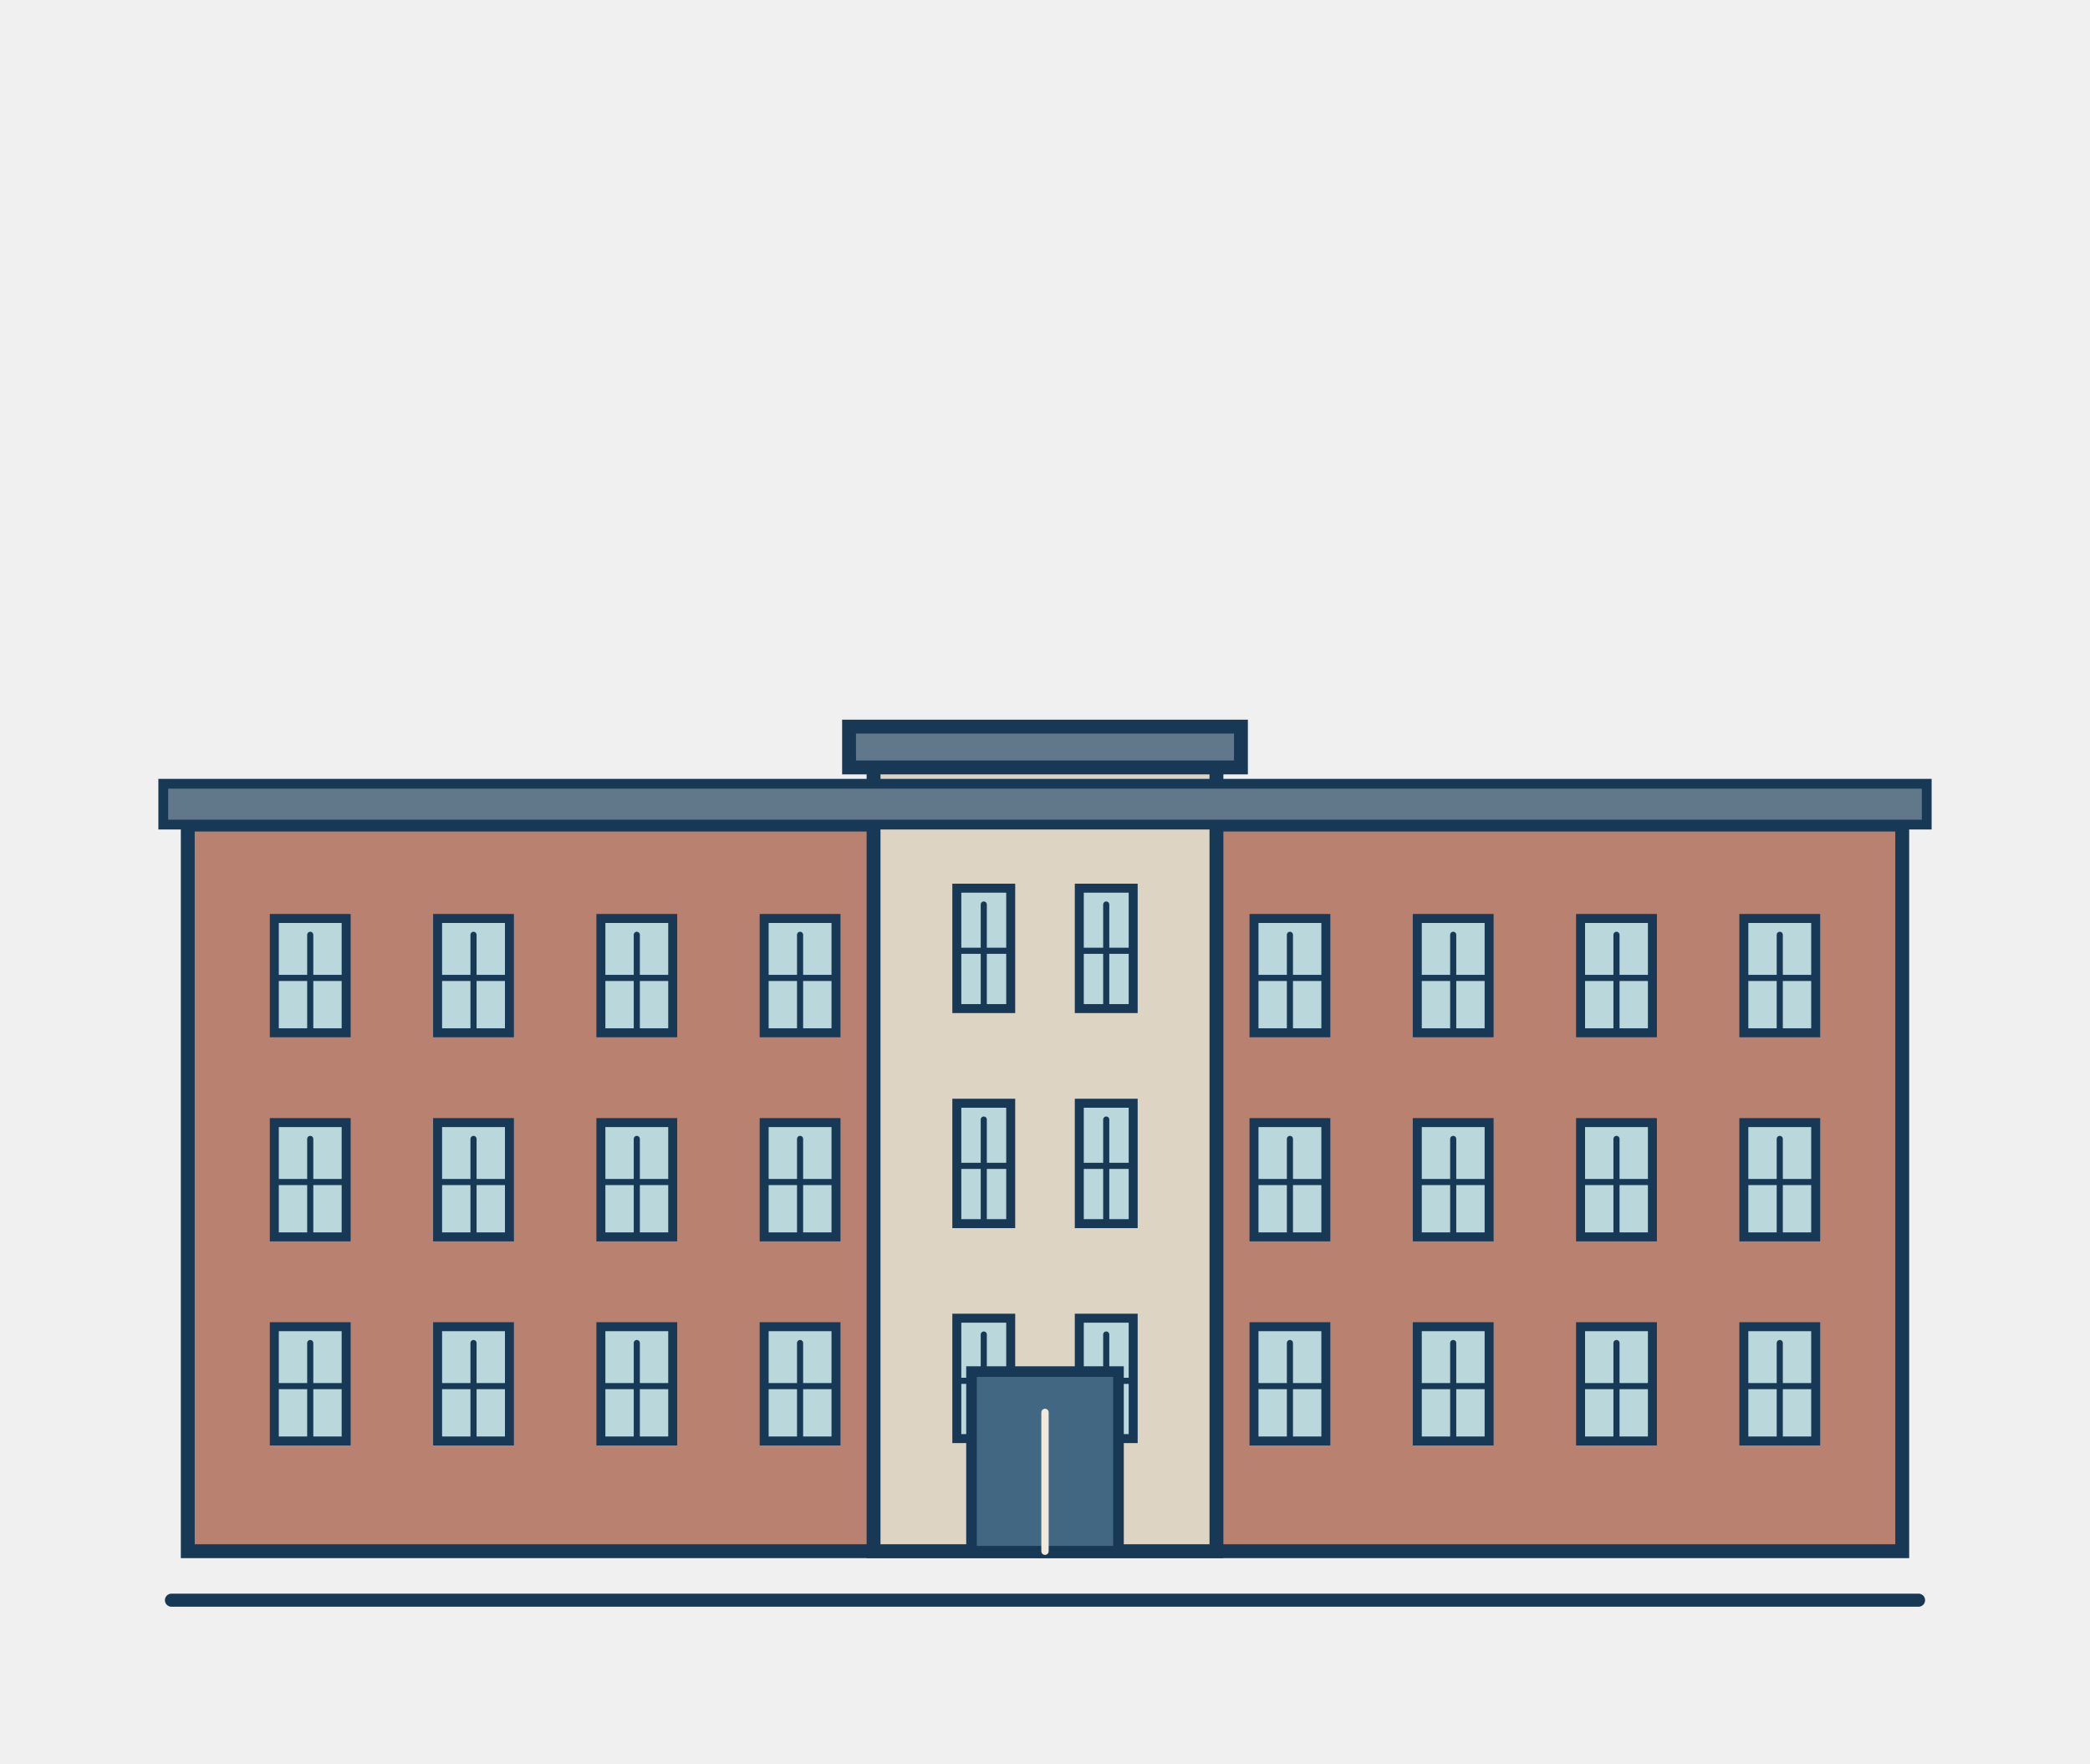
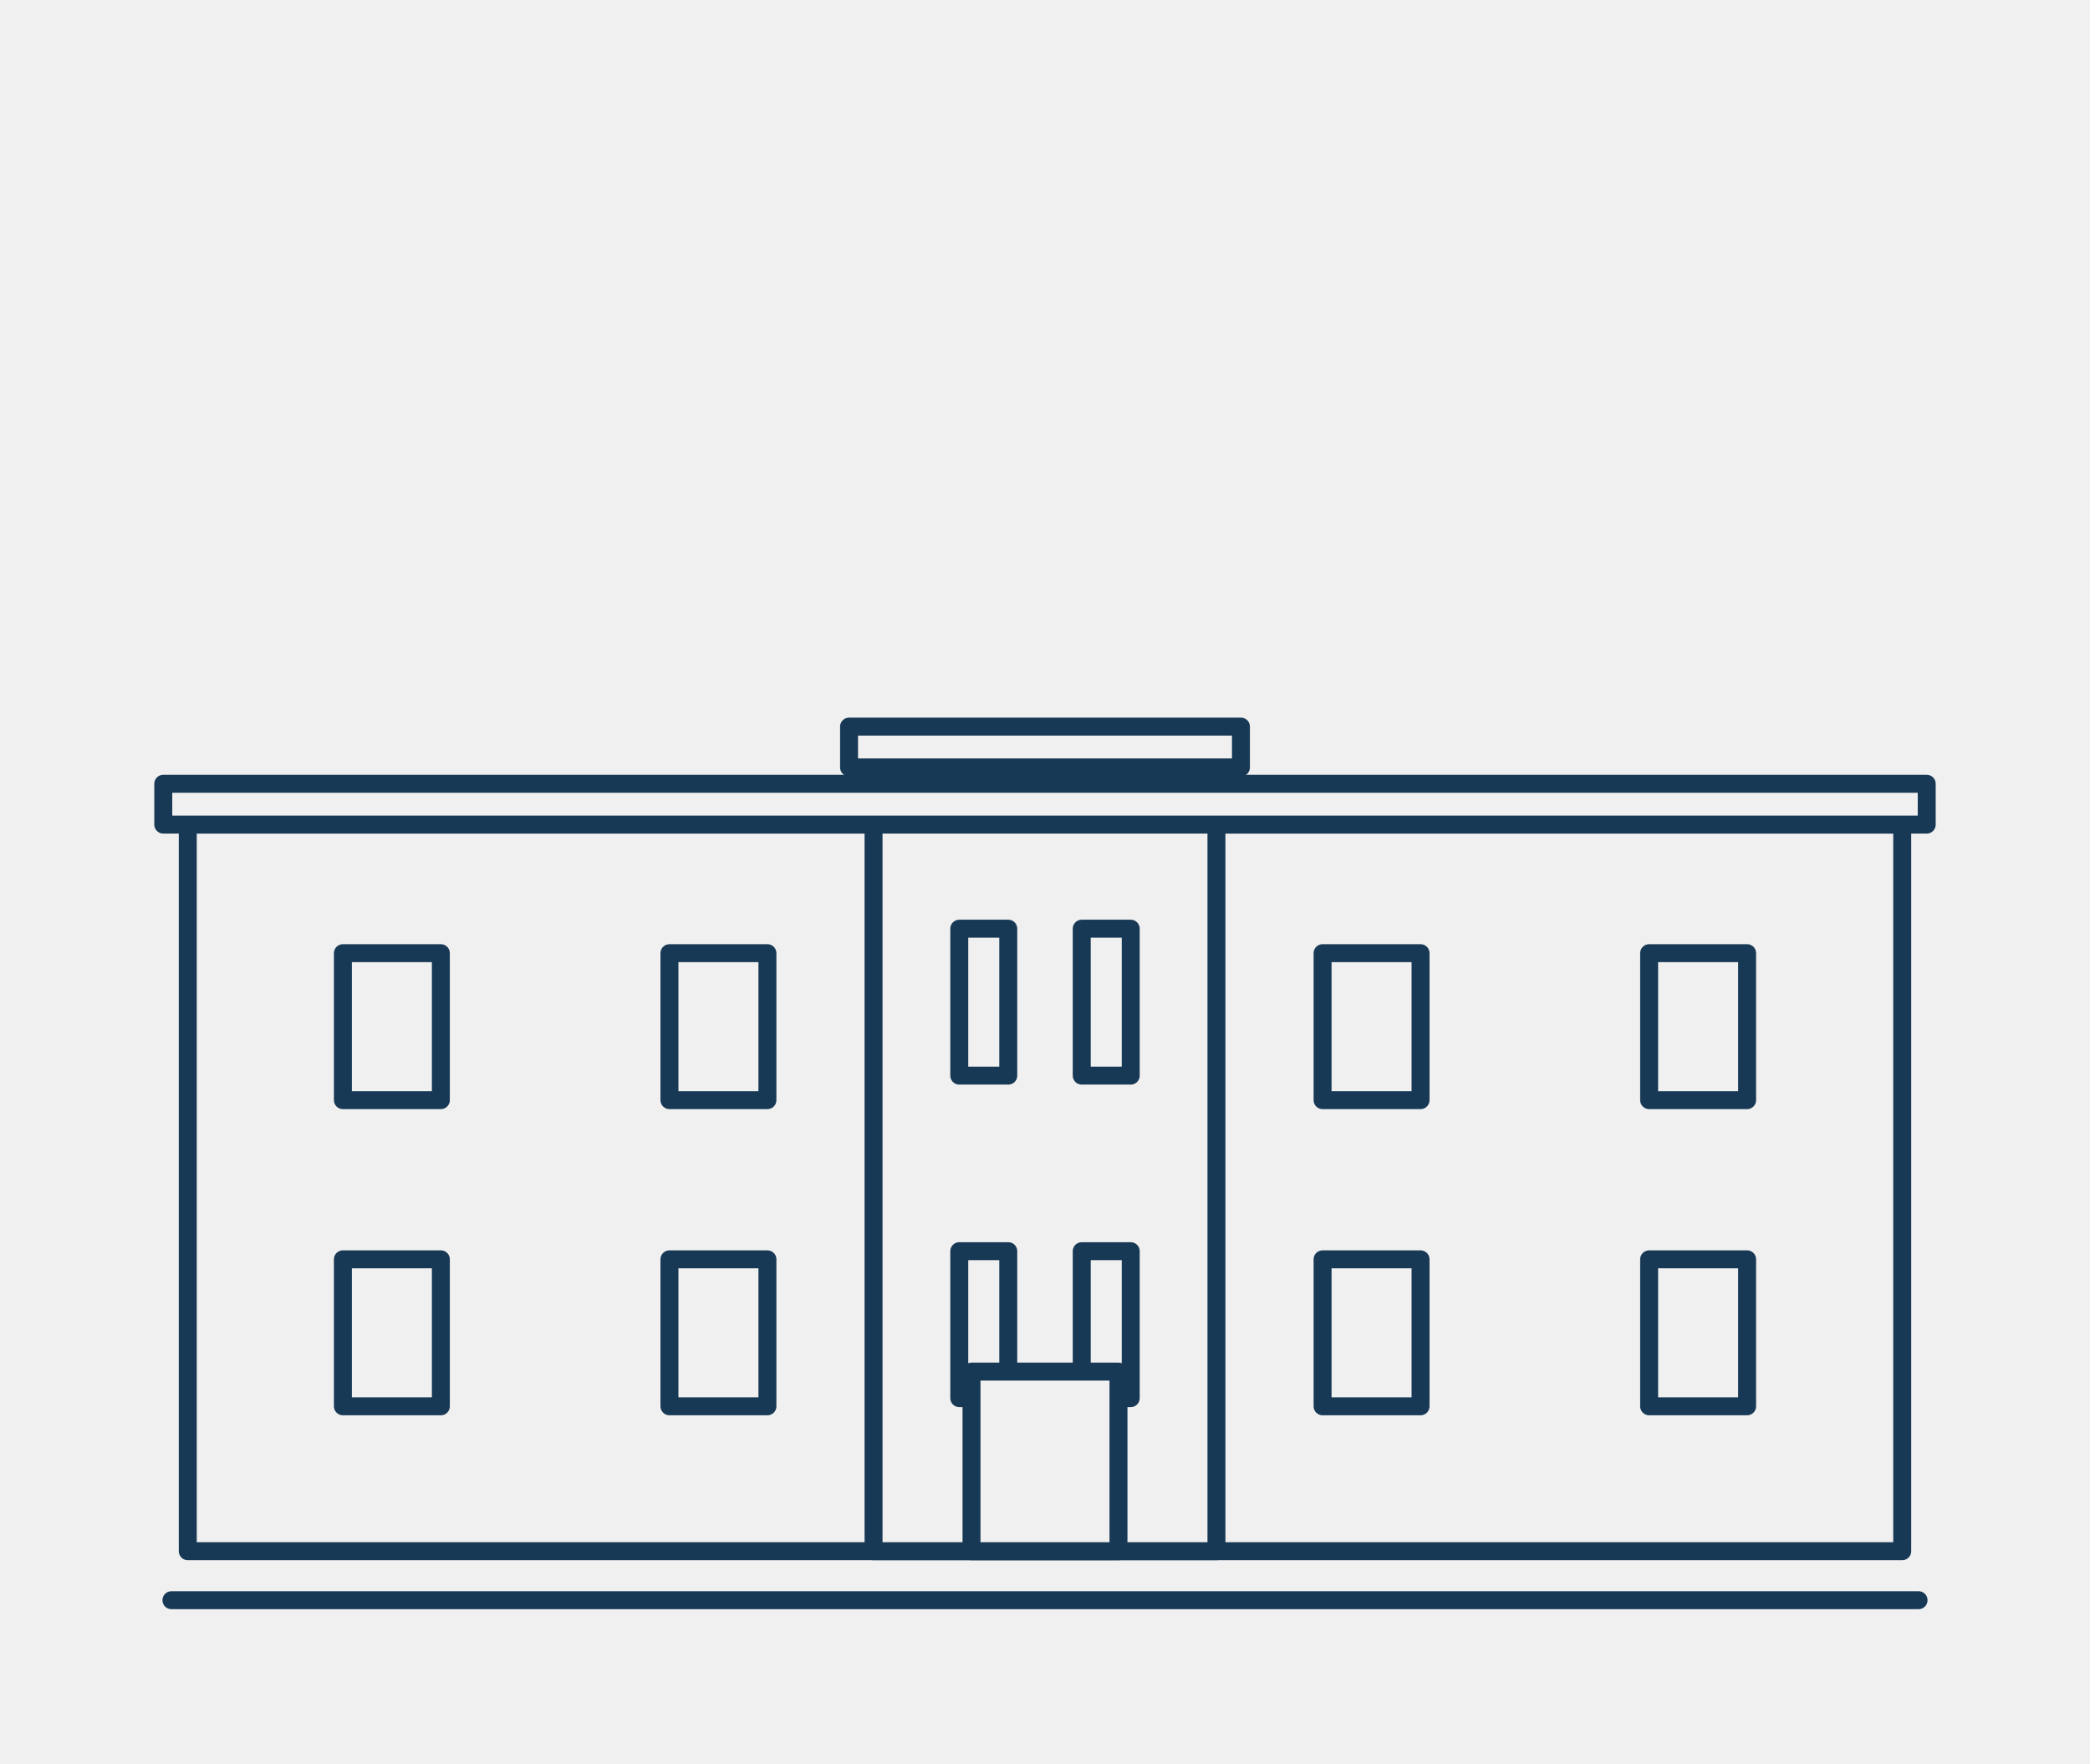
- <svg xmlns="http://www.w3.org/2000/svg" width="256" height="216" viewBox="0 0 256 216" role="img" aria-labelledby="duke-7733-title duke-7733-desc">
-   <rect x="23.0" y="101" width="210" height="89" fill="#B98170" stroke="#183956" stroke-width="1.7" />
-   <rect x="33.6" y="112.5" width="8.8" height="14" fill="#BAD7DC" stroke="#183956" stroke-width="1.1" />
-   <line x1="38.0" y1="114.5" x2="38.0" y2="126.5" stroke="#183956" stroke-width="0.75" stroke-linecap="round" />
-   <line x1="33.6" y1="119.78" x2="42.4" y2="119.78" stroke="#183956" stroke-width="0.75" stroke-linecap="round" />
-   <rect x="53.6" y="112.5" width="8.8" height="14" fill="#BAD7DC" stroke="#183956" stroke-width="1.1" />
-   <line x1="58.0" y1="114.5" x2="58.0" y2="126.5" stroke="#183956" stroke-width="0.75" stroke-linecap="round" />
-   <line x1="53.6" y1="119.78" x2="62.4" y2="119.78" stroke="#183956" stroke-width="0.75" stroke-linecap="round" />
-   <rect x="73.6" y="112.5" width="8.8" height="14" fill="#BAD7DC" stroke="#183956" stroke-width="1.1" />
-   <line x1="78.0" y1="114.5" x2="78.0" y2="126.5" stroke="#183956" stroke-width="0.75" stroke-linecap="round" />
-   <line x1="73.6" y1="119.78" x2="82.4" y2="119.78" stroke="#183956" stroke-width="0.75" stroke-linecap="round" />
-   <rect x="93.6" y="112.5" width="8.8" height="14" fill="#BAD7DC" stroke="#183956" stroke-width="1.1" />
-   <line x1="98.0" y1="114.5" x2="98.0" y2="126.5" stroke="#183956" stroke-width="0.75" stroke-linecap="round" />
-   <line x1="93.6" y1="119.78" x2="102.4" y2="119.78" stroke="#183956" stroke-width="0.75" stroke-linecap="round" />
-   <rect x="113.6" y="112.5" width="8.8" height="14" fill="#BAD7DC" stroke="#183956" stroke-width="1.1" />
-   <line x1="118.0" y1="114.5" x2="118.0" y2="126.5" stroke="#183956" stroke-width="0.75" stroke-linecap="round" />
-   <line x1="113.6" y1="119.78" x2="122.4" y2="119.78" stroke="#183956" stroke-width="0.75" stroke-linecap="round" />
-   <rect x="133.6" y="112.5" width="8.8" height="14" fill="#BAD7DC" stroke="#183956" stroke-width="1.1" />
-   <line x1="138.0" y1="114.5" x2="138.0" y2="126.5" stroke="#183956" stroke-width="0.75" stroke-linecap="round" />
-   <line x1="133.6" y1="119.78" x2="142.4" y2="119.78" stroke="#183956" stroke-width="0.75" stroke-linecap="round" />
-   <rect x="153.6" y="112.5" width="8.8" height="14" fill="#BAD7DC" stroke="#183956" stroke-width="1.1" />
-   <line x1="158.0" y1="114.5" x2="158.0" y2="126.5" stroke="#183956" stroke-width="0.75" stroke-linecap="round" />
-   <line x1="153.6" y1="119.78" x2="162.4" y2="119.78" stroke="#183956" stroke-width="0.75" stroke-linecap="round" />
-   <rect x="173.6" y="112.5" width="8.8" height="14" fill="#BAD7DC" stroke="#183956" stroke-width="1.1" />
-   <line x1="178.0" y1="114.5" x2="178.0" y2="126.5" stroke="#183956" stroke-width="0.75" stroke-linecap="round" />
-   <line x1="173.6" y1="119.78" x2="182.4" y2="119.78" stroke="#183956" stroke-width="0.75" stroke-linecap="round" />
-   <rect x="193.6" y="112.5" width="8.8" height="14" fill="#BAD7DC" stroke="#183956" stroke-width="1.1" />
-   <line x1="198.0" y1="114.5" x2="198.0" y2="126.5" stroke="#183956" stroke-width="0.75" stroke-linecap="round" />
-   <line x1="193.6" y1="119.78" x2="202.4" y2="119.78" stroke="#183956" stroke-width="0.75" stroke-linecap="round" />
-   <rect x="213.6" y="112.5" width="8.8" height="14" fill="#BAD7DC" stroke="#183956" stroke-width="1.1" />
-   <line x1="218.0" y1="114.5" x2="218.0" y2="126.5" stroke="#183956" stroke-width="0.75" stroke-linecap="round" />
-   <line x1="213.6" y1="119.78" x2="222.4" y2="119.78" stroke="#183956" stroke-width="0.75" stroke-linecap="round" />
-   <rect x="33.6" y="137.5" width="8.8" height="14" fill="#BAD7DC" stroke="#183956" stroke-width="1.1" />
-   <line x1="38.0" y1="139.5" x2="38.0" y2="151.5" stroke="#183956" stroke-width="0.75" stroke-linecap="round" />
-   <line x1="33.6" y1="144.78" x2="42.4" y2="144.78" stroke="#183956" stroke-width="0.75" stroke-linecap="round" />
-   <rect x="53.6" y="137.5" width="8.8" height="14" fill="#BAD7DC" stroke="#183956" stroke-width="1.1" />
-   <line x1="58.0" y1="139.5" x2="58.0" y2="151.5" stroke="#183956" stroke-width="0.75" stroke-linecap="round" />
-   <line x1="53.6" y1="144.78" x2="62.4" y2="144.78" stroke="#183956" stroke-width="0.75" stroke-linecap="round" />
-   <rect x="73.6" y="137.5" width="8.8" height="14" fill="#BAD7DC" stroke="#183956" stroke-width="1.1" />
-   <line x1="78.0" y1="139.5" x2="78.0" y2="151.5" stroke="#183956" stroke-width="0.75" stroke-linecap="round" />
-   <line x1="73.6" y1="144.78" x2="82.4" y2="144.78" stroke="#183956" stroke-width="0.75" stroke-linecap="round" />
-   <rect x="93.6" y="137.5" width="8.8" height="14" fill="#BAD7DC" stroke="#183956" stroke-width="1.1" />
-   <line x1="98.0" y1="139.5" x2="98.0" y2="151.5" stroke="#183956" stroke-width="0.75" stroke-linecap="round" />
-   <line x1="93.6" y1="144.78" x2="102.4" y2="144.78" stroke="#183956" stroke-width="0.75" stroke-linecap="round" />
-   <rect x="113.6" y="137.5" width="8.8" height="14" fill="#BAD7DC" stroke="#183956" stroke-width="1.1" />
-   <line x1="118.0" y1="139.5" x2="118.0" y2="151.5" stroke="#183956" stroke-width="0.75" stroke-linecap="round" />
-   <line x1="113.6" y1="144.78" x2="122.4" y2="144.78" stroke="#183956" stroke-width="0.75" stroke-linecap="round" />
-   <rect x="133.6" y="137.5" width="8.8" height="14" fill="#BAD7DC" stroke="#183956" stroke-width="1.1" />
-   <line x1="138.0" y1="139.5" x2="138.0" y2="151.5" stroke="#183956" stroke-width="0.75" stroke-linecap="round" />
-   <line x1="133.6" y1="144.78" x2="142.4" y2="144.78" stroke="#183956" stroke-width="0.75" stroke-linecap="round" />
-   <rect x="153.6" y="137.5" width="8.8" height="14" fill="#BAD7DC" stroke="#183956" stroke-width="1.1" />
-   <line x1="158.0" y1="139.5" x2="158.0" y2="151.5" stroke="#183956" stroke-width="0.75" stroke-linecap="round" />
-   <line x1="153.6" y1="144.78" x2="162.4" y2="144.78" stroke="#183956" stroke-width="0.75" stroke-linecap="round" />
-   <rect x="173.6" y="137.5" width="8.8" height="14" fill="#BAD7DC" stroke="#183956" stroke-width="1.1" />
-   <line x1="178.0" y1="139.5" x2="178.0" y2="151.5" stroke="#183956" stroke-width="0.75" stroke-linecap="round" />
-   <line x1="173.6" y1="144.78" x2="182.4" y2="144.78" stroke="#183956" stroke-width="0.75" stroke-linecap="round" />
-   <rect x="193.6" y="137.5" width="8.8" height="14" fill="#BAD7DC" stroke="#183956" stroke-width="1.1" />
-   <line x1="198.0" y1="139.5" x2="198.0" y2="151.5" stroke="#183956" stroke-width="0.75" stroke-linecap="round" />
-   <line x1="193.6" y1="144.78" x2="202.4" y2="144.78" stroke="#183956" stroke-width="0.75" stroke-linecap="round" />
-   <rect x="213.6" y="137.5" width="8.8" height="14" fill="#BAD7DC" stroke="#183956" stroke-width="1.1" />
-   <line x1="218.0" y1="139.5" x2="218.0" y2="151.5" stroke="#183956" stroke-width="0.75" stroke-linecap="round" />
-   <line x1="213.6" y1="144.78" x2="222.4" y2="144.78" stroke="#183956" stroke-width="0.75" stroke-linecap="round" />
-   <rect x="33.6" y="162.5" width="8.8" height="14" fill="#BAD7DC" stroke="#183956" stroke-width="1.1" />
-   <line x1="38.0" y1="164.5" x2="38.0" y2="176.5" stroke="#183956" stroke-width="0.75" stroke-linecap="round" />
-   <line x1="33.6" y1="169.78" x2="42.4" y2="169.78" stroke="#183956" stroke-width="0.75" stroke-linecap="round" />
-   <rect x="53.6" y="162.5" width="8.8" height="14" fill="#BAD7DC" stroke="#183956" stroke-width="1.1" />
-   <line x1="58.0" y1="164.5" x2="58.0" y2="176.5" stroke="#183956" stroke-width="0.75" stroke-linecap="round" />
-   <line x1="53.6" y1="169.78" x2="62.4" y2="169.78" stroke="#183956" stroke-width="0.75" stroke-linecap="round" />
-   <rect x="73.6" y="162.5" width="8.8" height="14" fill="#BAD7DC" stroke="#183956" stroke-width="1.1" />
-   <line x1="78.0" y1="164.5" x2="78.0" y2="176.5" stroke="#183956" stroke-width="0.75" stroke-linecap="round" />
-   <line x1="73.6" y1="169.78" x2="82.4" y2="169.78" stroke="#183956" stroke-width="0.75" stroke-linecap="round" />
-   <rect x="93.6" y="162.5" width="8.8" height="14" fill="#BAD7DC" stroke="#183956" stroke-width="1.1" />
-   <line x1="98.0" y1="164.5" x2="98.0" y2="176.5" stroke="#183956" stroke-width="0.75" stroke-linecap="round" />
-   <line x1="93.6" y1="169.78" x2="102.4" y2="169.78" stroke="#183956" stroke-width="0.75" stroke-linecap="round" />
-   <rect x="113.6" y="162.5" width="8.8" height="14" fill="#BAD7DC" stroke="#183956" stroke-width="1.1" />
-   <line x1="118.0" y1="164.5" x2="118.0" y2="176.5" stroke="#183956" stroke-width="0.75" stroke-linecap="round" />
-   <line x1="113.6" y1="169.78" x2="122.4" y2="169.78" stroke="#183956" stroke-width="0.75" stroke-linecap="round" />
-   <rect x="133.6" y="162.5" width="8.8" height="14" fill="#BAD7DC" stroke="#183956" stroke-width="1.1" />
-   <line x1="138.0" y1="164.5" x2="138.0" y2="176.5" stroke="#183956" stroke-width="0.75" stroke-linecap="round" />
-   <line x1="133.6" y1="169.78" x2="142.4" y2="169.78" stroke="#183956" stroke-width="0.75" stroke-linecap="round" />
-   <rect x="153.6" y="162.5" width="8.8" height="14" fill="#BAD7DC" stroke="#183956" stroke-width="1.1" />
-   <line x1="158.0" y1="164.5" x2="158.0" y2="176.5" stroke="#183956" stroke-width="0.75" stroke-linecap="round" />
-   <line x1="153.6" y1="169.78" x2="162.4" y2="169.78" stroke="#183956" stroke-width="0.75" stroke-linecap="round" />
-   <rect x="173.6" y="162.5" width="8.8" height="14" fill="#BAD7DC" stroke="#183956" stroke-width="1.1" />
-   <line x1="178.0" y1="164.5" x2="178.0" y2="176.5" stroke="#183956" stroke-width="0.75" stroke-linecap="round" />
-   <line x1="173.6" y1="169.78" x2="182.4" y2="169.78" stroke="#183956" stroke-width="0.75" stroke-linecap="round" />
-   <rect x="193.6" y="162.5" width="8.8" height="14" fill="#BAD7DC" stroke="#183956" stroke-width="1.1" />
-   <line x1="198.0" y1="164.5" x2="198.0" y2="176.5" stroke="#183956" stroke-width="0.75" stroke-linecap="round" />
-   <line x1="193.6" y1="169.78" x2="202.4" y2="169.78" stroke="#183956" stroke-width="0.75" stroke-linecap="round" />
-   <rect x="213.6" y="162.5" width="8.8" height="14" fill="#BAD7DC" stroke="#183956" stroke-width="1.1" />
-   <line x1="218.0" y1="164.5" x2="218.0" y2="176.5" stroke="#183956" stroke-width="0.75" stroke-linecap="round" />
-   <line x1="213.6" y1="169.78" x2="222.4" y2="169.78" stroke="#183956" stroke-width="0.75" stroke-linecap="round" />
-   <rect x="107.0" y="93" width="42" height="97" fill="#DDD4C3" stroke="#183956" stroke-width="1.7" />
-   <rect x="117.2" y="108.79" width="6.6" height="14.747" fill="#BAD7DC" stroke="#183956" stroke-width="1.1" />
-   <line x1="120.5" y1="110.79" x2="120.5" y2="123.537" stroke="#183956" stroke-width="0.75" stroke-linecap="round" />
-   <line x1="117.2" y1="116.458" x2="123.8" y2="116.458" stroke="#183956" stroke-width="0.75" stroke-linecap="round" />
-   <rect x="132.2" y="108.79" width="6.6" height="14.747" fill="#BAD7DC" stroke="#183956" stroke-width="1.1" />
-   <line x1="135.5" y1="110.79" x2="135.5" y2="123.537" stroke="#183956" stroke-width="0.75" stroke-linecap="round" />
-   <line x1="132.2" y1="116.458" x2="138.8" y2="116.458" stroke="#183956" stroke-width="0.75" stroke-linecap="round" />
-   <rect x="117.2" y="135.13" width="6.6" height="14.747" fill="#BAD7DC" stroke="#183956" stroke-width="1.1" />
-   <line x1="120.5" y1="137.13" x2="120.5" y2="149.877" stroke="#183956" stroke-width="0.75" stroke-linecap="round" />
-   <line x1="117.2" y1="142.798" x2="123.8" y2="142.798" stroke="#183956" stroke-width="0.75" stroke-linecap="round" />
-   <rect x="132.2" y="135.13" width="6.6" height="14.747" fill="#BAD7DC" stroke="#183956" stroke-width="1.1" />
-   <line x1="135.5" y1="137.13" x2="135.5" y2="149.877" stroke="#183956" stroke-width="0.75" stroke-linecap="round" />
-   <line x1="132.2" y1="142.798" x2="138.8" y2="142.798" stroke="#183956" stroke-width="0.75" stroke-linecap="round" />
-   <rect x="117.2" y="161.46" width="6.6" height="14.747" fill="#BAD7DC" stroke="#183956" stroke-width="1.1" />
-   <line x1="120.5" y1="163.46" x2="120.5" y2="176.207" stroke="#183956" stroke-width="0.75" stroke-linecap="round" />
-   <line x1="117.2" y1="169.128" x2="123.8" y2="169.128" stroke="#183956" stroke-width="0.75" stroke-linecap="round" />
-   <rect x="132.2" y="161.46" width="6.6" height="14.747" fill="#BAD7DC" stroke="#183956" stroke-width="1.1" />
-   <line x1="135.5" y1="163.46" x2="135.5" y2="176.207" stroke="#183956" stroke-width="0.75" stroke-linecap="round" />
-   <line x1="132.2" y1="169.128" x2="138.8" y2="169.128" stroke="#183956" stroke-width="0.75" stroke-linecap="round" />
-   <rect x="104.0" y="89" width="48" height="5" fill="#60788A" stroke="#183956" stroke-width="1.7" />
-   <rect x="20.0" y="96" width="216" height="5" fill="#60788A" stroke="#183956" stroke-width="1.2" />
-   <rect x="119" y="168" width="18" height="22" fill="#416782" stroke="#183956" stroke-width="1.3" />
-   <line x1="128.0" y1="173" x2="128.0" y2="190" stroke="#F1EADB" stroke-width="0.9" stroke-linecap="round" />
-   <line x1="21" y1="196" x2="235" y2="196" stroke="#183956" stroke-width="1.6" stroke-linecap="round" />
+ <svg xmlns="http://www.w3.org/2000/svg" viewBox="0 0 256 216" width="256" height="216" color="#183956" role="img" aria-labelledby="duke-126-title">
+   <defs>
+     <mask id="duke-126-cut-1" maskUnits="userSpaceOnUse" x="-10" y="-10" width="276" height="236" style="mask-type:luminance">
+       <rect x="-10" y="-10" width="276" height="236" fill="white" />
+       <rect x="42.0" y="116.75" width="12" height="18" fill="black" stroke="none" />
+     </mask>
+     <mask id="duke-126-cut-2" maskUnits="userSpaceOnUse" x="-10" y="-10" width="276" height="236" style="mask-type:luminance">
+       <rect x="-10" y="-10" width="276" height="236" fill="white" />
+       <rect x="82.0" y="116.75" width="12" height="18" fill="black" stroke="none" />
+     </mask>
+     <mask id="duke-126-cut-3" maskUnits="userSpaceOnUse" x="-10" y="-10" width="276" height="236" style="mask-type:luminance">
+       <rect x="-10" y="-10" width="276" height="236" fill="white" />
+       <rect x="122.0" y="116.75" width="12" height="18" fill="black" stroke="none" />
+     </mask>
+     <mask id="duke-126-cut-4" maskUnits="userSpaceOnUse" x="-10" y="-10" width="276" height="236" style="mask-type:luminance">
+       <rect x="-10" y="-10" width="276" height="236" fill="white" />
+       <rect x="162.0" y="116.75" width="12" height="18" fill="black" stroke="none" />
+     </mask>
+     <mask id="duke-126-cut-5" maskUnits="userSpaceOnUse" x="-10" y="-10" width="276" height="236" style="mask-type:luminance">
+       <rect x="-10" y="-10" width="276" height="236" fill="white" />
+       <rect x="202.0" y="116.75" width="12" height="18" fill="black" stroke="none" />
+     </mask>
+     <mask id="duke-126-cut-6" maskUnits="userSpaceOnUse" x="-10" y="-10" width="276" height="236" style="mask-type:luminance">
+       <rect x="-10" y="-10" width="276" height="236" fill="white" />
+       <rect x="42.0" y="154.25" width="12" height="18" fill="black" stroke="none" />
+     </mask>
+     <mask id="duke-126-cut-7" maskUnits="userSpaceOnUse" x="-10" y="-10" width="276" height="236" style="mask-type:luminance">
+       <rect x="-10" y="-10" width="276" height="236" fill="white" />
+       <rect x="82.0" y="154.25" width="12" height="18" fill="black" stroke="none" />
+     </mask>
+     <mask id="duke-126-cut-8" maskUnits="userSpaceOnUse" x="-10" y="-10" width="276" height="236" style="mask-type:luminance">
+       <rect x="-10" y="-10" width="276" height="236" fill="white" />
+       <rect x="122.0" y="154.25" width="12" height="18" fill="black" stroke="none" />
+     </mask>
+     <mask id="duke-126-cut-9" maskUnits="userSpaceOnUse" x="-10" y="-10" width="276" height="236" style="mask-type:luminance">
+       <rect x="-10" y="-10" width="276" height="236" fill="white" />
+       <rect x="162.0" y="154.25" width="12" height="18" fill="black" stroke="none" />
+     </mask>
+     <mask id="duke-126-cut-10" maskUnits="userSpaceOnUse" x="-10" y="-10" width="276" height="236" style="mask-type:luminance">
+       <rect x="-10" y="-10" width="276" height="236" fill="white" />
+       <rect x="202.0" y="154.25" width="12" height="18" fill="black" stroke="none" />
+     </mask>
+     <mask id="duke-126-cut-11" maskUnits="userSpaceOnUse" x="-10" y="-10" width="276" height="236" style="mask-type:luminance">
+       <rect x="-10" y="-10" width="276" height="236" fill="white" />
+       <rect x="107.0" y="93" width="42" height="97" fill="black" stroke="none" />
+     </mask>
+     <mask id="duke-126-cut-12" maskUnits="userSpaceOnUse" x="-10" y="-10" width="276" height="236" style="mask-type:luminance">
+       <rect x="-10" y="-10" width="276" height="236" fill="white" />
+       <rect x="117.5" y="113.75" width="6.0" height="18" fill="black" stroke="none" />
+     </mask>
+     <mask id="duke-126-cut-13" maskUnits="userSpaceOnUse" x="-10" y="-10" width="276" height="236" style="mask-type:luminance">
+       <rect x="-10" y="-10" width="276" height="236" fill="white" />
+       <rect x="132.5" y="113.75" width="6.0" height="18" fill="black" stroke="none" />
+     </mask>
+     <mask id="duke-126-cut-14" maskUnits="userSpaceOnUse" x="-10" y="-10" width="276" height="236" style="mask-type:luminance">
+       <rect x="-10" y="-10" width="276" height="236" fill="white" />
+       <rect x="117.5" y="153.25" width="6.0" height="18" fill="black" stroke="none" />
+     </mask>
+     <mask id="duke-126-cut-15" maskUnits="userSpaceOnUse" x="-10" y="-10" width="276" height="236" style="mask-type:luminance">
+       <rect x="-10" y="-10" width="276" height="236" fill="white" />
+       <rect x="132.5" y="153.25" width="6.0" height="18" fill="black" stroke="none" />
+     </mask>
+     <mask id="duke-126-cut-16" maskUnits="userSpaceOnUse" x="-10" y="-10" width="276" height="236" style="mask-type:luminance">
+       <rect x="-10" y="-10" width="276" height="236" fill="white" />
+       <rect x="104.0" y="89" width="48" height="5" fill="black" stroke="none" />
+     </mask>
+     <mask id="duke-126-cut-17" maskUnits="userSpaceOnUse" x="-10" y="-10" width="276" height="236" style="mask-type:luminance">
+       <rect x="-10" y="-10" width="276" height="236" fill="white" />
+       <rect x="20.0" y="96" width="216" height="5" fill="black" stroke="none" />
+     </mask>
+     <mask id="duke-126-cut-18" maskUnits="userSpaceOnUse" x="-10" y="-10" width="276" height="236" style="mask-type:luminance">
+       <rect x="-10" y="-10" width="276" height="236" fill="white" />
+       <rect x="119" y="168" width="18" height="22" fill="black" stroke="none" />
+     </mask>
+   </defs>
+   <g mask="url(#duke-126-cut-18)">
+     <g mask="url(#duke-126-cut-17)">
+       <g mask="url(#duke-126-cut-16)">
+         <g mask="url(#duke-126-cut-15)">
+           <g mask="url(#duke-126-cut-14)">
+             <g mask="url(#duke-126-cut-13)">
+               <g mask="url(#duke-126-cut-12)">
+                 <g mask="url(#duke-126-cut-11)">
+                   <g mask="url(#duke-126-cut-10)">
+                     <g mask="url(#duke-126-cut-9)">
+                       <g mask="url(#duke-126-cut-8)">
+                         <g mask="url(#duke-126-cut-7)">
+                           <g mask="url(#duke-126-cut-6)">
+                             <g mask="url(#duke-126-cut-5)">
+                               <g mask="url(#duke-126-cut-4)">
+                                 <g mask="url(#duke-126-cut-3)">
+                                   <g mask="url(#duke-126-cut-2)">
+                                     <g mask="url(#duke-126-cut-1)">
+                                       <rect x="23.0" y="101" width="210" height="89" fill="none" stroke="currentColor" stroke-width="2.2" stroke-linecap="round" stroke-linejoin="round" />
+                                     </g>
+                                     <rect x="42.0" y="116.75" width="12" height="18" fill="none" stroke="currentColor" stroke-width="2.2" stroke-linecap="round" stroke-linejoin="round" />
+                                   </g>
+                                   <rect x="82.0" y="116.75" width="12" height="18" fill="none" stroke="currentColor" stroke-width="2.2" stroke-linecap="round" stroke-linejoin="round" />
+                                 </g>
+                                 <rect x="122.0" y="116.75" width="12" height="18" fill="none" stroke="currentColor" stroke-width="2.2" stroke-linecap="round" stroke-linejoin="round" />
+                               </g>
+                               <rect x="162.0" y="116.75" width="12" height="18" fill="none" stroke="currentColor" stroke-width="2.2" stroke-linecap="round" stroke-linejoin="round" />
+                             </g>
+                             <rect x="202.0" y="116.75" width="12" height="18" fill="none" stroke="currentColor" stroke-width="2.2" stroke-linecap="round" stroke-linejoin="round" />
+                           </g>
+                           <rect x="42.0" y="154.25" width="12" height="18" fill="none" stroke="currentColor" stroke-width="2.2" stroke-linecap="round" stroke-linejoin="round" />
+                         </g>
+                         <rect x="82.0" y="154.25" width="12" height="18" fill="none" stroke="currentColor" stroke-width="2.2" stroke-linecap="round" stroke-linejoin="round" />
+                       </g>
+                       <rect x="122.0" y="154.25" width="12" height="18" fill="none" stroke="currentColor" stroke-width="2.2" stroke-linecap="round" stroke-linejoin="round" />
+                     </g>
+                     <rect x="162.0" y="154.25" width="12" height="18" fill="none" stroke="currentColor" stroke-width="2.2" stroke-linecap="round" stroke-linejoin="round" />
+                   </g>
+                   <rect x="202.0" y="154.25" width="12" height="18" fill="none" stroke="currentColor" stroke-width="2.2" stroke-linecap="round" stroke-linejoin="round" />
+                 </g>
+                 <rect x="107.0" y="93" width="42" height="97" fill="none" stroke="currentColor" stroke-width="2.2" stroke-linecap="round" stroke-linejoin="round" />
+               </g>
+               <rect x="117.5" y="113.75" width="6.0" height="18" fill="none" stroke="currentColor" stroke-width="2.2" stroke-linecap="round" stroke-linejoin="round" />
+             </g>
+             <rect x="132.5" y="113.75" width="6.0" height="18" fill="none" stroke="currentColor" stroke-width="2.2" stroke-linecap="round" stroke-linejoin="round" />
+           </g>
+           <rect x="117.5" y="153.25" width="6.0" height="18" fill="none" stroke="currentColor" stroke-width="2.2" stroke-linecap="round" stroke-linejoin="round" />
+         </g>
+         <rect x="132.5" y="153.25" width="6.0" height="18" fill="none" stroke="currentColor" stroke-width="2.2" stroke-linecap="round" stroke-linejoin="round" />
+       </g>
+       <rect x="104.0" y="89" width="48" height="5" fill="none" stroke="currentColor" stroke-width="2.2" stroke-linecap="round" stroke-linejoin="round" />
+     </g>
+     <rect x="20.0" y="96" width="216" height="5" fill="none" stroke="currentColor" stroke-width="2.2" stroke-linecap="round" stroke-linejoin="round" />
+   </g>
+   <rect x="119" y="168" width="18" height="22" fill="none" stroke="currentColor" stroke-width="2.2" stroke-linecap="round" stroke-linejoin="round" />
+   <line x1="21" y1="196" x2="235" y2="196" fill="none" stroke="currentColor" stroke-width="2.2" stroke-linecap="round" stroke-linejoin="round" />
</svg>
